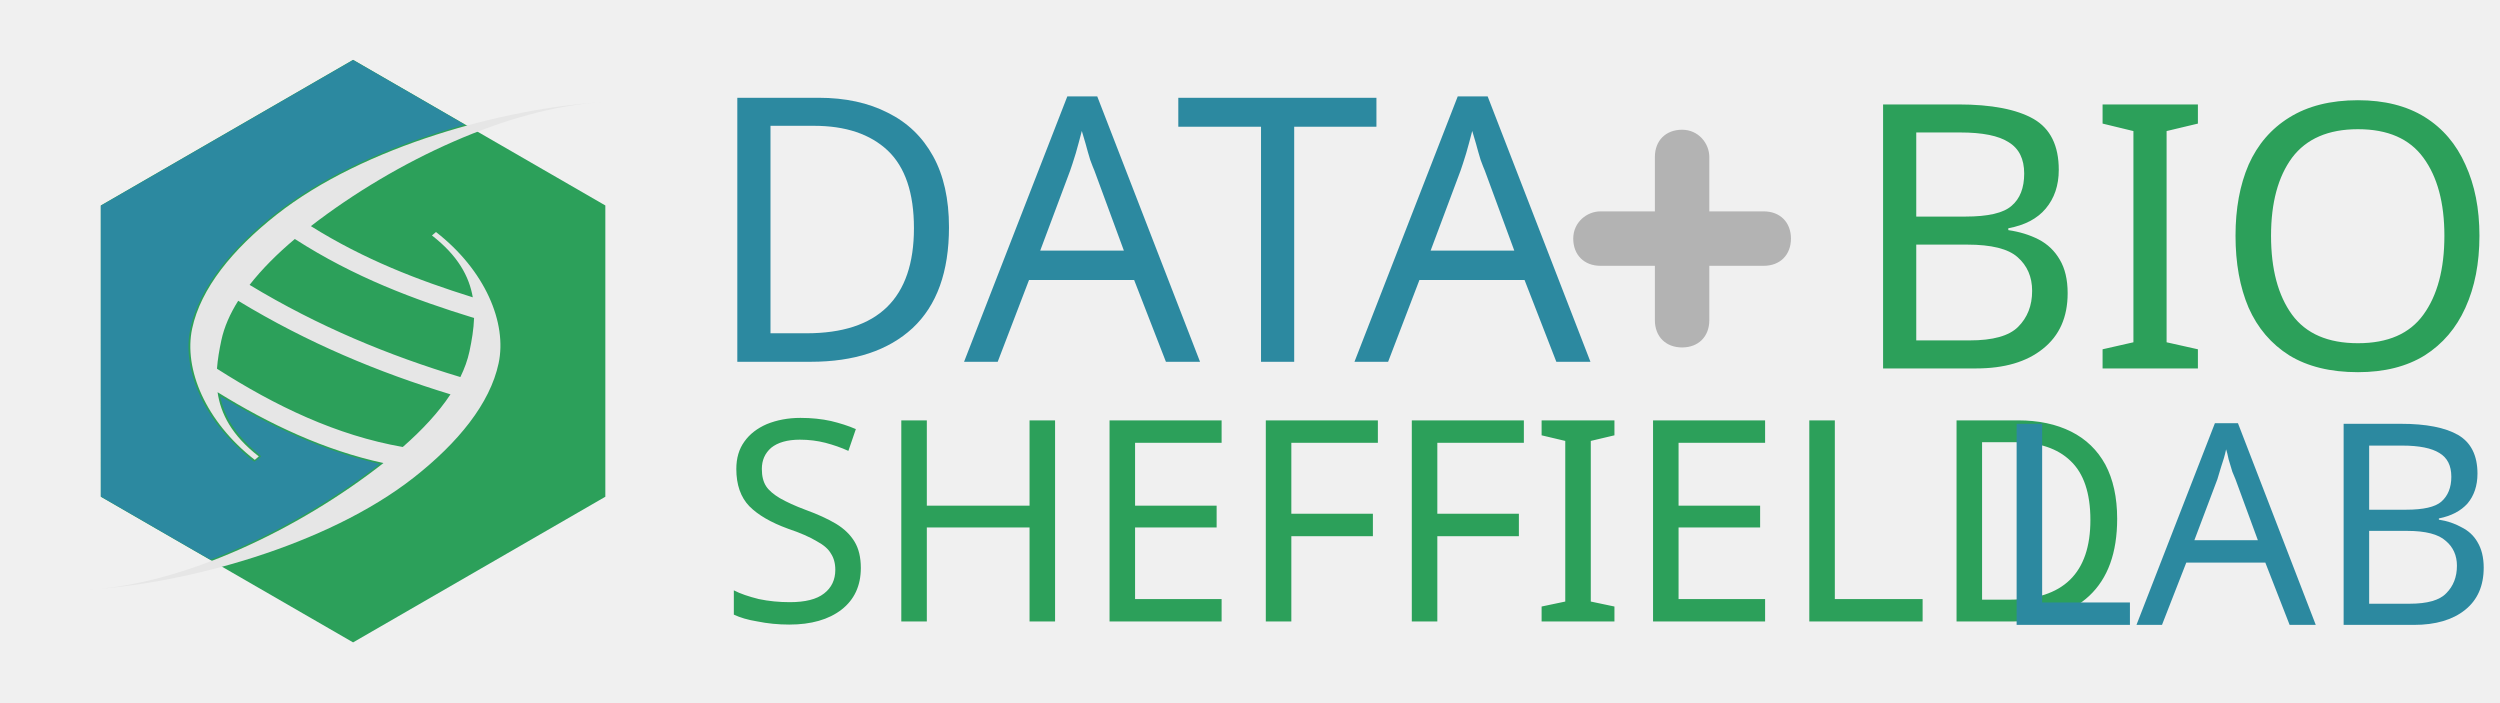
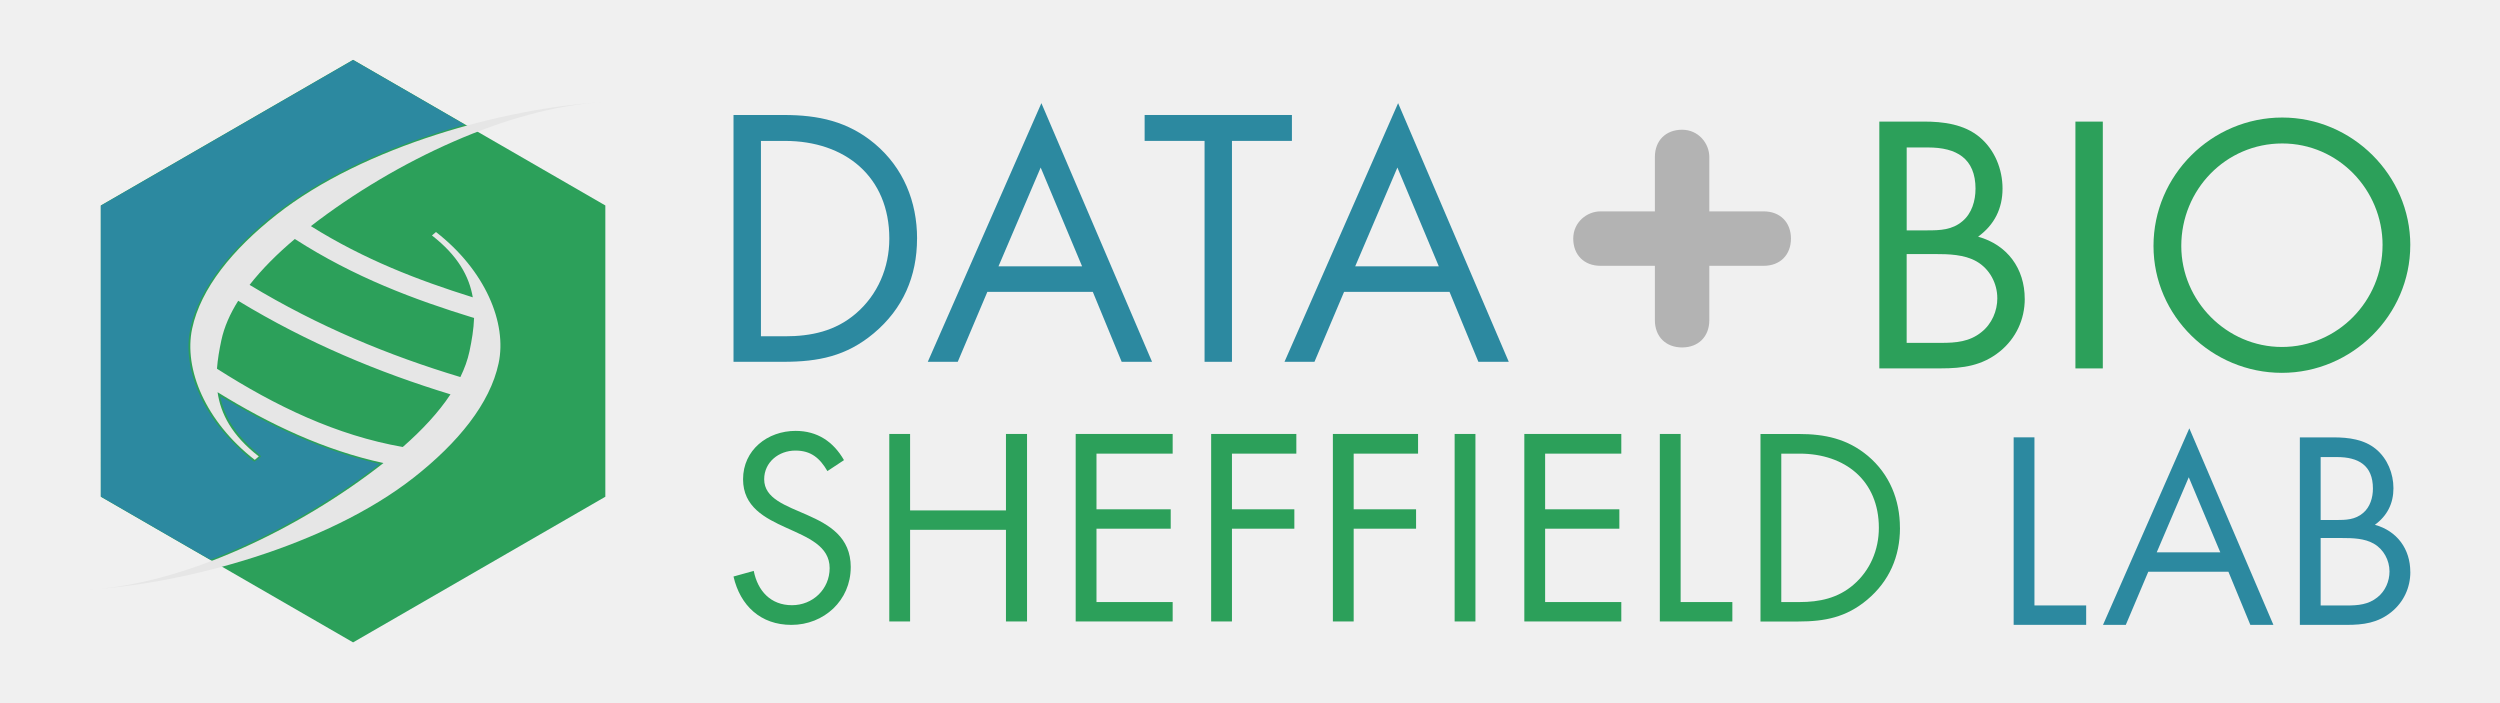
<svg xmlns="http://www.w3.org/2000/svg" width="83.596mm" height="23.48mm" viewBox="0 0 83.596 23.48" version="1.1" id="svg1360">
  <defs id="defs1354" />
  <g id="layer1" transform="translate(-107.8884,-68.26188)">
-     <text id="text5241" y="80.36" x="131.34" style="font-style:normal;font-weight:normal;font-size:12.373px;line-height:1.25;font-family:sans-serif;letter-spacing:0px;word-spacing:0px;fill:#2c89a0;fill-opacity:1;stroke:none;stroke-width:0.265" xml:space="preserve">
-       <tspan style="font-style:normal;font-variant:normal;font-weight:normal;font-stretch:normal;font-family:'FuturaEF Book';-inkscape-font-specification:'FuturaEF Book, ';fill:#2c89a0;fill-opacity:1;stroke-width:0.265" y="80.36" x="131.34" id="tspan5239">DATA</tspan>
-     </text>
-     <text id="text5245" y="80.581" x="169.653" style="font-style:normal;font-weight:normal;font-size:12.373px;line-height:1.25;font-family:sans-serif;letter-spacing:0px;word-spacing:0px;fill:#2ca05a;fill-opacity:1;stroke:none;stroke-width:0.265" xml:space="preserve">
-       <tspan style="font-style:normal;font-variant:normal;font-weight:normal;font-stretch:normal;font-family:'FuturaEF Book';-inkscape-font-specification:'FuturaEF Book, ';fill:#2ca05a;stroke-width:0.265" y="80.581" x="169.653" id="tspan5243">BIO</tspan>
-     </text>
+     <g aria-label="DATA" style="font-style:normal;font-weight:normal;font-size:12.373px;line-height:1.25;font-family:sans-serif;letter-spacing:0px;word-spacing:0px;fill:#2c89a0;fill-opacity:1;stroke:none;stroke-width:0.265" id="text5241">
+       <path d="m 138.554,76.24 c 0,-1.237 -0.458,-2.363 -1.411,-3.168 -0.903,-0.755 -1.893,-0.965 -3.044,-0.965 h -1.683 v 8.253 h 1.67 c 1.163,0 2.103,-0.186 3.019,-0.953 0.977,-0.817 1.448,-1.905 1.448,-3.168 z m -0.928,0 c 0,0.965 -0.384,1.881 -1.126,2.512 -0.681,0.582 -1.485,0.755 -2.363,0.755 h -0.804 v -6.533 h 0.804 c 2.004,0 3.489,1.188 3.489,3.267 z" style="font-style:normal;font-variant:normal;font-weight:normal;font-stretch:normal;font-family:'FuturaEF Book';-inkscape-font-specification:'FuturaEF Book, ';fill:#2c89a0;fill-opacity:1;stroke-width:0.265" id="path834" />
+       <path d="m 146.411,80.36 -3.7,-8.649 -3.799,8.649 h 1.002 l 0.99,-2.339 h 3.526 l 0.965,2.339 z m -2.339,-3.192 h -2.796 l 1.411,-3.304 z" style="font-style:normal;font-variant:normal;font-weight:normal;font-stretch:normal;font-family:'FuturaEF Book';-inkscape-font-specification:'FuturaEF Book, ';fill:#2c89a0;fill-opacity:1;stroke-width:0.265" id="path836" />
+       <path d="M 151.088,72.973 V 72.107 h -4.925 v 0.866 h 2.004 v 7.387 h 0.916 v -7.387 z" style="font-style:normal;font-variant:normal;font-weight:normal;font-stretch:normal;font-family:'FuturaEF Book';-inkscape-font-specification:'FuturaEF Book, ';fill:#2c89a0;fill-opacity:1;stroke-width:0.265" id="path838" />
+       <path d="m 158.339,80.36 -3.7,-8.649 -3.799,8.649 h 1.002 l 0.99,-2.339 h 3.526 l 0.965,2.339 z m -2.339,-3.192 h -2.796 l 1.411,-3.304 z" style="font-style:normal;font-variant:normal;font-weight:normal;font-stretch:normal;font-family:'FuturaEF Book';-inkscape-font-specification:'FuturaEF Book, ';fill:#2c89a0;fill-opacity:1;stroke-width:0.265" id="path840" />
+     </g>
+     <g aria-label="BIO" style="font-style:normal;font-weight:normal;font-size:12.373px;line-height:1.25;font-family:sans-serif;letter-spacing:0px;word-spacing:0px;fill:#2ca05a;fill-opacity:1;stroke:none;stroke-width:0.265" id="text5245">
+       <path d="m 175.592,78.255 c 0,-1.015 -0.582,-1.806 -1.559,-2.079 0.544,-0.396 0.817,-0.94 0.817,-1.609 0,-0.643 -0.26,-1.299 -0.767,-1.72 -0.52,-0.433 -1.213,-0.52 -1.868,-0.52 h -1.485 v 8.253 h 2.054 c 0.742,0 1.386,-0.087 1.98,-0.569 0.532,-0.433 0.829,-1.064 0.829,-1.757 z m -1.646,-3.675 c 0,0.396 -0.124,0.817 -0.433,1.076 -0.346,0.297 -0.755,0.309 -1.175,0.309 h -0.693 v -2.772 h 0.718 c 0.94,0 1.584,0.359 1.584,1.386 z m 0.73,3.65 c 0,0.433 -0.186,0.866 -0.532,1.138 -0.396,0.322 -0.854,0.359 -1.349,0.359 h -1.151 v -2.97 h 0.94 c 0.458,0 0.99,0.012 1.398,0.247 0.433,0.247 0.693,0.73 0.693,1.225 z" style="font-style:normal;font-variant:normal;font-weight:normal;font-stretch:normal;font-family:'FuturaEF Book';-inkscape-font-specification:'FuturaEF Book, ';fill:#2ca05a;stroke-width:0.265" id="path843" />
+       <path d="m 178.203,80.581 v -8.253 h -0.916 v 8.253 z" style="font-style:normal;font-variant:normal;font-weight:normal;font-stretch:normal;font-family:'FuturaEF Book';-inkscape-font-specification:'FuturaEF Book, ';fill:#2ca05a;stroke-width:0.265" id="path845" />
+       <path d="m 188.485,76.461 c 0,-2.339 -1.943,-4.269 -4.281,-4.269 -2.363,0 -4.306,1.93 -4.306,4.293 0,2.351 1.955,4.244 4.293,4.244 2.339,0 4.293,-1.918 4.293,-4.269 z m -0.928,0 c 0,1.856 -1.497,3.403 -3.365,3.403 -1.844,0 -3.365,-1.534 -3.365,-3.378 0,-1.881 1.485,-3.427 3.378,-3.427 1.868,0 3.353,1.547 3.353,3.403 z" style="font-style:normal;font-variant:normal;font-weight:normal;font-stretch:normal;font-family:'FuturaEF Book';-inkscape-font-specification:'FuturaEF Book, ';fill:#2ca05a;stroke-width:0.265" id="path847" />
+     </g>
    <path id="path5247" d="m 166.865,75.33 h -1.82 v -1.82 c 0,-0.455 -0.364,-0.91 -0.91,-0.91 -0.546,0 -0.91,0.364 -0.91,0.91 v 1.82 h -1.82 c -0.455,0 -0.91,0.364 -0.91,0.91 0,0.546 0.364,0.91 0.91,0.91 h 1.82 v 1.82 c 0,0.546 0.364,0.91 0.91,0.91 0.546,0 0.91,-0.364 0.91,-0.91 v -1.82 h 1.82 c 0.546,0 0.91,-0.364 0.91,-0.91 0,-0.546 -0.364,-0.91 -0.91,-0.91 z" style="fill:#b3b3b3;fill-opacity:1;stroke:none;stroke-width:0.1;stroke-miterlimit:4;stroke-dasharray:none" />
    <g id="g5271" transform="translate(2.012354,-31.92459)">
      <path style="opacity:1;vector-effect:none;fill:#2ca05a;fill-opacity:1;stroke:none;stroke-width:0.2;stroke-linecap:round;stroke-linejoin:round;stroke-miterlimit:4;stroke-dasharray:none;stroke-dashoffset:0;stroke-opacity:1;marker:none" id="path5249" d="m 118.107,103.56 -9.408,2.521 -6.887,-6.887 2.521,-9.408 9.408,-2.521 6.887,6.887 z" transform="rotate(-15,172.3838,79.75557)" />
      <g id="g5265" transform="rotate(-22.02469,117.4247,111.7542)">
        <g style="fill:#ffffff;fill-opacity:1;stroke:#ffffff;stroke-width:0.991" transform="matrix(1.002537,0.4393546,-0.5788148,0.7609844,29.93594,-23.57955)" id="g5263">
          <g style="fill:#ffffff;fill-opacity:1;stroke:#ffffff;stroke-width:0.991" id="g5261">
            <g style="fill:#e6e6e6;stroke:#b3b3b3" id="g1021">
              <path id="path5259" d="m 148.19,86.567 c -2.824,0.305 -6.812,1.8 -8.902,4.373 -1.045,1.287 -1.693,2.728 -1.62,4.187 0.073,1.459 1.172,3.328 2.983,4.656 l 0.094,-0.128 c -0.993,-0.728 -1.507,-1.491 -1.781,-2.267 1.845,1.103 3.714,1.975 5.616,2.377 -2.057,2.522 -5.088,4.554 -7.845,4.852 l -0.018,6.3e-4 c 2.824,-0.305 6.821,-1.8 8.911,-4.373 1.045,-1.287 1.693,-2.728 1.62,-4.187 -0.073,-1.459 -1.172,-3.328 -2.983,-4.656 l -0.094,0.128 c 0.957,0.702 1.468,1.436 1.749,2.183 -1.798,-0.558 -3.605,-1.248 -5.498,-2.394 2.055,-2.472 5.049,-4.457 7.769,-4.751 z m -8.148,5.231 c 2.12,1.316 4.128,2.06 6.088,2.657 0.08,0.402 0.116,0.806 0.136,1.209 0.015,0.31 -0.009,0.62 -0.064,0.929 -2.345,-0.7 -4.719,-1.67 -7.153,-3.098 0.244,-0.581 0.584,-1.151 0.993,-1.697 z m -1.207,2.281 c 2.458,1.447 4.855,2.433 7.21,3.146 -0.213,0.665 -0.569,1.318 -1.012,1.943 -2.104,-0.35 -4.191,-1.336 -6.281,-2.624 -0.057,-0.341 -0.085,-0.684 -0.102,-1.025 -0.024,-0.482 0.044,-0.965 0.185,-1.441 z" style="color:#000000;font-style:normal;font-variant:normal;font-weight:normal;font-stretch:normal;font-size:medium;line-height:normal;font-family:sans-serif;font-variant-ligatures:normal;font-variant-position:normal;font-variant-caps:normal;font-variant-numeric:normal;font-variant-alternates:normal;font-feature-settings:normal;text-indent:0;text-align:start;text-decoration:none;text-decoration-line:none;text-decoration-style:solid;text-decoration-color:#000000;letter-spacing:normal;word-spacing:normal;text-transform:none;writing-mode:lr-tb;direction:ltr;text-orientation:mixed;dominant-baseline:auto;baseline-shift:baseline;text-anchor:start;white-space:normal;shape-padding:0;clip-rule:nonzero;display:inline;overflow:visible;visibility:visible;opacity:1;isolation:auto;mix-blend-mode:normal;color-interpolation:sRGB;color-interpolation-filters:linearRGB;solid-color:#000000;solid-opacity:1;vector-effect:none;fill:#e6e6e6;fill-opacity:1;fill-rule:nonzero;stroke:none;stroke-width:0.099;stroke-linecap:butt;stroke-linejoin:miter;stroke-miterlimit:4;stroke-dasharray:none;stroke-dashoffset:0;stroke-opacity:1;color-rendering:auto;image-rendering:auto;shape-rendering:auto;text-rendering:auto;enable-background:accumulate" />
            </g>
          </g>
        </g>
      </g>
      <path style="opacity:1;vector-effect:none;fill:none;fill-opacity:1;stroke:none;stroke-width:2.457;stroke-linecap:round;stroke-linejoin:round;stroke-miterlimit:4;stroke-dasharray:none;stroke-dashoffset:0;stroke-opacity:1;marker:none" d="m 419.706,445.28 -6.623,-3.829 0.057,-18.432 0.057,-18.432 9.344,-5.398 c 5.139,-2.969 12.25,-7.073 15.802,-9.121 l 6.458,-3.723 6.772,3.921 6.772,3.921 -2.876,0.933 c -15.643,5.074 -27.435,13.885 -30.836,23.039 -1.792,4.823 -0.573,10.038 3.551,15.193 0.604,0.755 1.778,1.964 2.609,2.687 l 1.511,1.315 0.519,-0.519 0.519,-0.519 -1.617,-1.617 c -1.554,-1.554 -3.009,-3.857 -3.347,-5.296 -0.158,-0.672 -0.116,-0.658 2.304,0.74 4.621,2.669 9.75,4.889 14.427,6.242 l 2.871,0.831 -2.051,1.486 c -4.913,3.56 -11.217,7.086 -16.618,9.296 -1.554,0.636 -2.861,1.146 -2.904,1.134 -0.043,-0.012 -3.059,-1.745 -6.701,-3.851 z" id="path5267" transform="scale(0.2645833)" />
    </g>
    <path style="opacity:1;vector-effect:none;fill:#2c89a0;fill-opacity:1;stroke:none;stroke-width:0.1;stroke-linecap:butt;stroke-linejoin:miter;stroke-miterlimit:4;stroke-dasharray:none;stroke-dashoffset:0;stroke-opacity:1;marker:none" d="m 113.083,85.919 -1.823,-1.053 -5.3e-4,-4.863 -5.3e-4,-4.863 4.218,-2.435 4.218,-2.435 1.859,1.072 c 1.022,0.59 1.859,1.076 1.859,1.082 2.7e-4,0.005 -0.061,0.027 -0.136,0.047 -0.075,0.02 -0.337,0.099 -0.583,0.175 -2.145,0.664 -3.991,1.555 -5.383,2.597 -1.863,1.396 -2.977,2.959 -3.11,4.364 -0.04,0.422 0.029,0.936 0.191,1.419 0.252,0.752 0.694,1.441 1.339,2.088 0.262,0.263 0.612,0.571 0.661,0.582 0.021,0.005 0.225,-0.157 0.225,-0.179 0,-0.007 -0.054,-0.055 -0.12,-0.108 -0.416,-0.334 -0.799,-0.788 -0.996,-1.181 -0.122,-0.242 -0.267,-0.674 -0.236,-0.704 0.006,-0.005 0.128,0.06 0.272,0.146 1.615,0.963 3.219,1.649 4.74,2.029 l 0.311,0.078 -0.229,0.174 c -1.266,0.962 -2.88,1.92 -4.336,2.572 -0.455,0.204 -1.065,0.453 -1.102,0.451 -0.009,-6.45e-4 -0.837,-0.475 -1.839,-1.054 z" id="path1073" />
    <g id="g834" transform="matrix(1.332324,0,0,1.332324,1.317454,-50.39858)" style="stroke-width:0.751">
-       <text id="text829" y="104.66" x="98.046" style="font-style:normal;font-weight:normal;font-size:12.269px;line-height:1.25;font-family:sans-serif;letter-spacing:0px;word-spacing:0px;fill:#2ca05a;fill-opacity:1;stroke:none;stroke-width:0.199" xml:space="preserve">
-         <tspan style="font-style:normal;font-variant:normal;font-weight:500;font-stretch:normal;font-size:7.056px;font-family:'FuturaEF Book';-inkscape-font-specification:'FuturaEF Book, Medium';fill:#2ca05a;fill-opacity:1;stroke-width:0.199" y="104.66" x="98.046" id="tspan827">SHEFFIELD</tspan>
-       </text>
-       <text xml:space="preserve" style="font-style:normal;font-weight:normal;font-size:7.056px;line-height:1.25;font-family:sans-serif;letter-spacing:0px;word-spacing:0px;fill:#2c89a0;fill-opacity:1;stroke:none;stroke-width:0.199" x="129.913" y="104.745" id="text849">
-         <tspan id="tspan847" x="129.913" y="104.745" style="font-style:normal;font-variant:normal;font-weight:500;font-stretch:normal;font-size:7.056px;font-family:'FuturaEF Book';-inkscape-font-specification:'FuturaEF Book, Medium';fill:#2c89a0;fill-opacity:1;stroke-width:0.199">LAB</tspan>
-       </text>
+       <g aria-label="SHEFFIELD" style="font-style:normal;font-weight:normal;font-size:12.269px;line-height:1.25;font-family:sans-serif;letter-spacing:0px;word-spacing:0px;fill:#2ca05a;fill-opacity:1;stroke:none;stroke-width:0.199" id="text829">
+         <path d="m 101.341,103.299 c 0,-1.517 -2.173,-1.235 -2.173,-2.208 0,-0.43 0.367,-0.72 0.783,-0.72 0.395,0 0.614,0.191 0.804,0.515 l 0.416,-0.275 c -0.268,-0.466 -0.67,-0.734 -1.214,-0.734 -0.706,0 -1.319,0.48 -1.319,1.214 0,1.383 2.173,1.122 2.173,2.23 0,0.529 -0.423,0.931 -0.945,0.931 -0.536,0 -0.861,-0.36 -0.96,-0.861 l -0.508,0.141 c 0.169,0.734 0.684,1.214 1.453,1.214 0.818,0 1.489,-0.614 1.489,-1.446 z" style="font-style:normal;font-variant:normal;font-weight:500;font-stretch:normal;font-size:7.056px;font-family:'FuturaEF Book';-inkscape-font-specification:'FuturaEF Book, Medium';fill:#2ca05a;fill-opacity:1;stroke-width:0.199" id="path850" />
+         <path d="m 105.765,104.66 v -4.706 h -0.529 v 1.919 h -2.406 v -1.919 h -0.522 v 4.706 h 0.522 v -2.3 h 2.406 v 2.3 z" style="font-style:normal;font-variant:normal;font-weight:500;font-stretch:normal;font-size:7.056px;font-family:'FuturaEF Book';-inkscape-font-specification:'FuturaEF Book, Medium';fill:#2ca05a;fill-opacity:1;stroke-width:0.199" id="path852" />
+         <path d="m 109.42,104.66 v -0.487 h -1.912 v -1.841 h 1.863 v -0.487 h -1.863 v -1.397 h 1.912 v -0.494 h -2.434 v 4.706 z" style="font-style:normal;font-variant:normal;font-weight:500;font-stretch:normal;font-size:7.056px;font-family:'FuturaEF Book';-inkscape-font-specification:'FuturaEF Book, Medium';fill:#2ca05a;fill-opacity:1;stroke-width:0.199" id="path854" />
+         <path d="m 112.524,100.448 v -0.494 h -2.138 v 4.706 h 0.522 v -2.328 h 1.566 v -0.487 h -1.566 v -1.397 z" style="font-style:normal;font-variant:normal;font-weight:500;font-stretch:normal;font-size:7.056px;font-family:'FuturaEF Book';-inkscape-font-specification:'FuturaEF Book, Medium';fill:#2ca05a;fill-opacity:1;stroke-width:0.199" id="path856" />
+         <path d="m 115.579,100.448 v -0.494 h -2.138 v 4.706 h 0.522 v -2.328 h 1.566 v -0.487 h -1.566 v -1.397 z" style="font-style:normal;font-variant:normal;font-weight:500;font-stretch:normal;font-size:7.056px;font-family:'FuturaEF Book';-inkscape-font-specification:'FuturaEF Book, Medium';fill:#2ca05a;fill-opacity:1;stroke-width:0.199" id="path858" />
+         <path d="m 117.019,104.66 v -4.706 h -0.522 v 4.706 z" style="font-style:normal;font-variant:normal;font-weight:500;font-stretch:normal;font-size:7.056px;font-family:'FuturaEF Book';-inkscape-font-specification:'FuturaEF Book, Medium';fill:#2ca05a;fill-opacity:1;stroke-width:0.199" id="path860" />
+         <path d="m 120.68,104.66 v -0.487 h -1.912 v -1.841 h 1.863 v -0.487 h -1.863 v -1.397 h 1.912 v -0.494 h -2.434 v 4.706 z" style="font-style:normal;font-variant:normal;font-weight:500;font-stretch:normal;font-size:7.056px;font-family:'FuturaEF Book';-inkscape-font-specification:'FuturaEF Book, Medium';fill:#2ca05a;fill-opacity:1;stroke-width:0.199" id="path862" />
+         <path d="m 123.467,104.66 v -0.487 h -1.298 v -4.219 h -0.522 v 4.706 z" style="font-style:normal;font-variant:normal;font-weight:500;font-stretch:normal;font-size:7.056px;font-family:'FuturaEF Book';-inkscape-font-specification:'FuturaEF Book, Medium';fill:#2ca05a;fill-opacity:1;stroke-width:0.199" id="path864" />
+         <path d="m 127.673,102.311 c 0,-0.706 -0.261,-1.348 -0.804,-1.806 -0.515,-0.43 -1.079,-0.55 -1.736,-0.55 h -0.96 v 4.706 h 0.953 c 0.663,0 1.199,-0.106 1.722,-0.543 0.557,-0.466 0.826,-1.087 0.826,-1.806 z m -0.529,0 c 0,0.55 -0.219,1.072 -0.642,1.432 -0.388,0.332 -0.847,0.43 -1.348,0.43 h -0.459 v -3.725 h 0.459 c 1.143,0 1.99,0.677 1.99,1.863 z" style="font-style:normal;font-variant:normal;font-weight:500;font-stretch:normal;font-size:7.056px;font-family:'FuturaEF Book';-inkscape-font-specification:'FuturaEF Book, Medium';fill:#2ca05a;fill-opacity:1;stroke-width:0.199" id="path866" />
+       </g>
+       <g aria-label="LAB" style="font-style:normal;font-weight:normal;font-size:7.056px;line-height:1.25;font-family:sans-serif;letter-spacing:0px;word-spacing:0px;fill:#2c89a0;fill-opacity:1;stroke:none;stroke-width:0.199" id="text849">
+         <path d="m 132.347,104.745 v -0.487 h -1.298 v -4.219 h -0.522 v 4.706 z" style="font-style:normal;font-variant:normal;font-weight:500;font-stretch:normal;font-size:7.056px;font-family:'FuturaEF Book';-inkscape-font-specification:'FuturaEF Book, Medium';fill:#2c89a0;fill-opacity:1;stroke-width:0.199" id="path869" />
+         <path d="m 137.046,104.745 -2.11,-4.932 -2.166,4.932 h 0.572 l 0.564,-1.333 h 2.011 l 0.55,1.333 z m -1.333,-1.82 h -1.595 l 0.804,-1.884 z" style="font-style:normal;font-variant:normal;font-weight:500;font-stretch:normal;font-size:7.056px;font-family:'FuturaEF Book';-inkscape-font-specification:'FuturaEF Book, Medium';fill:#2c89a0;fill-opacity:1;stroke-width:0.199" id="path871" />
+         <path d="m 140.482,103.419 c 0,-0.579 -0.332,-1.03 -0.889,-1.185 0.31,-0.226 0.466,-0.536 0.466,-0.917 0,-0.367 -0.148,-0.741 -0.437,-0.981 -0.296,-0.247 -0.691,-0.296 -1.065,-0.296 h -0.847 v 4.706 h 1.171 c 0.423,0 0.79,-0.049 1.129,-0.325 0.303,-0.247 0.473,-0.607 0.473,-1.002 z m -0.938,-2.095 c 0,0.226 -0.07,0.466 -0.247,0.614 -0.198,0.169 -0.43,0.176 -0.67,0.176 h -0.395 v -1.58 h 0.409 c 0.536,0 0.903,0.205 0.903,0.79 z m 0.416,2.081 c 0,0.247 -0.106,0.494 -0.303,0.649 -0.226,0.183 -0.487,0.205 -0.769,0.205 h -0.656 v -1.693 h 0.536 c 0.261,0 0.564,0.007 0.797,0.141 0.247,0.141 0.395,0.416 0.395,0.699 z" style="font-style:normal;font-variant:normal;font-weight:500;font-stretch:normal;font-size:7.056px;font-family:'FuturaEF Book';-inkscape-font-specification:'FuturaEF Book, Medium';fill:#2c89a0;fill-opacity:1;stroke-width:0.199" id="path873" />
+       </g>
    </g>
  </g>
</svg>
